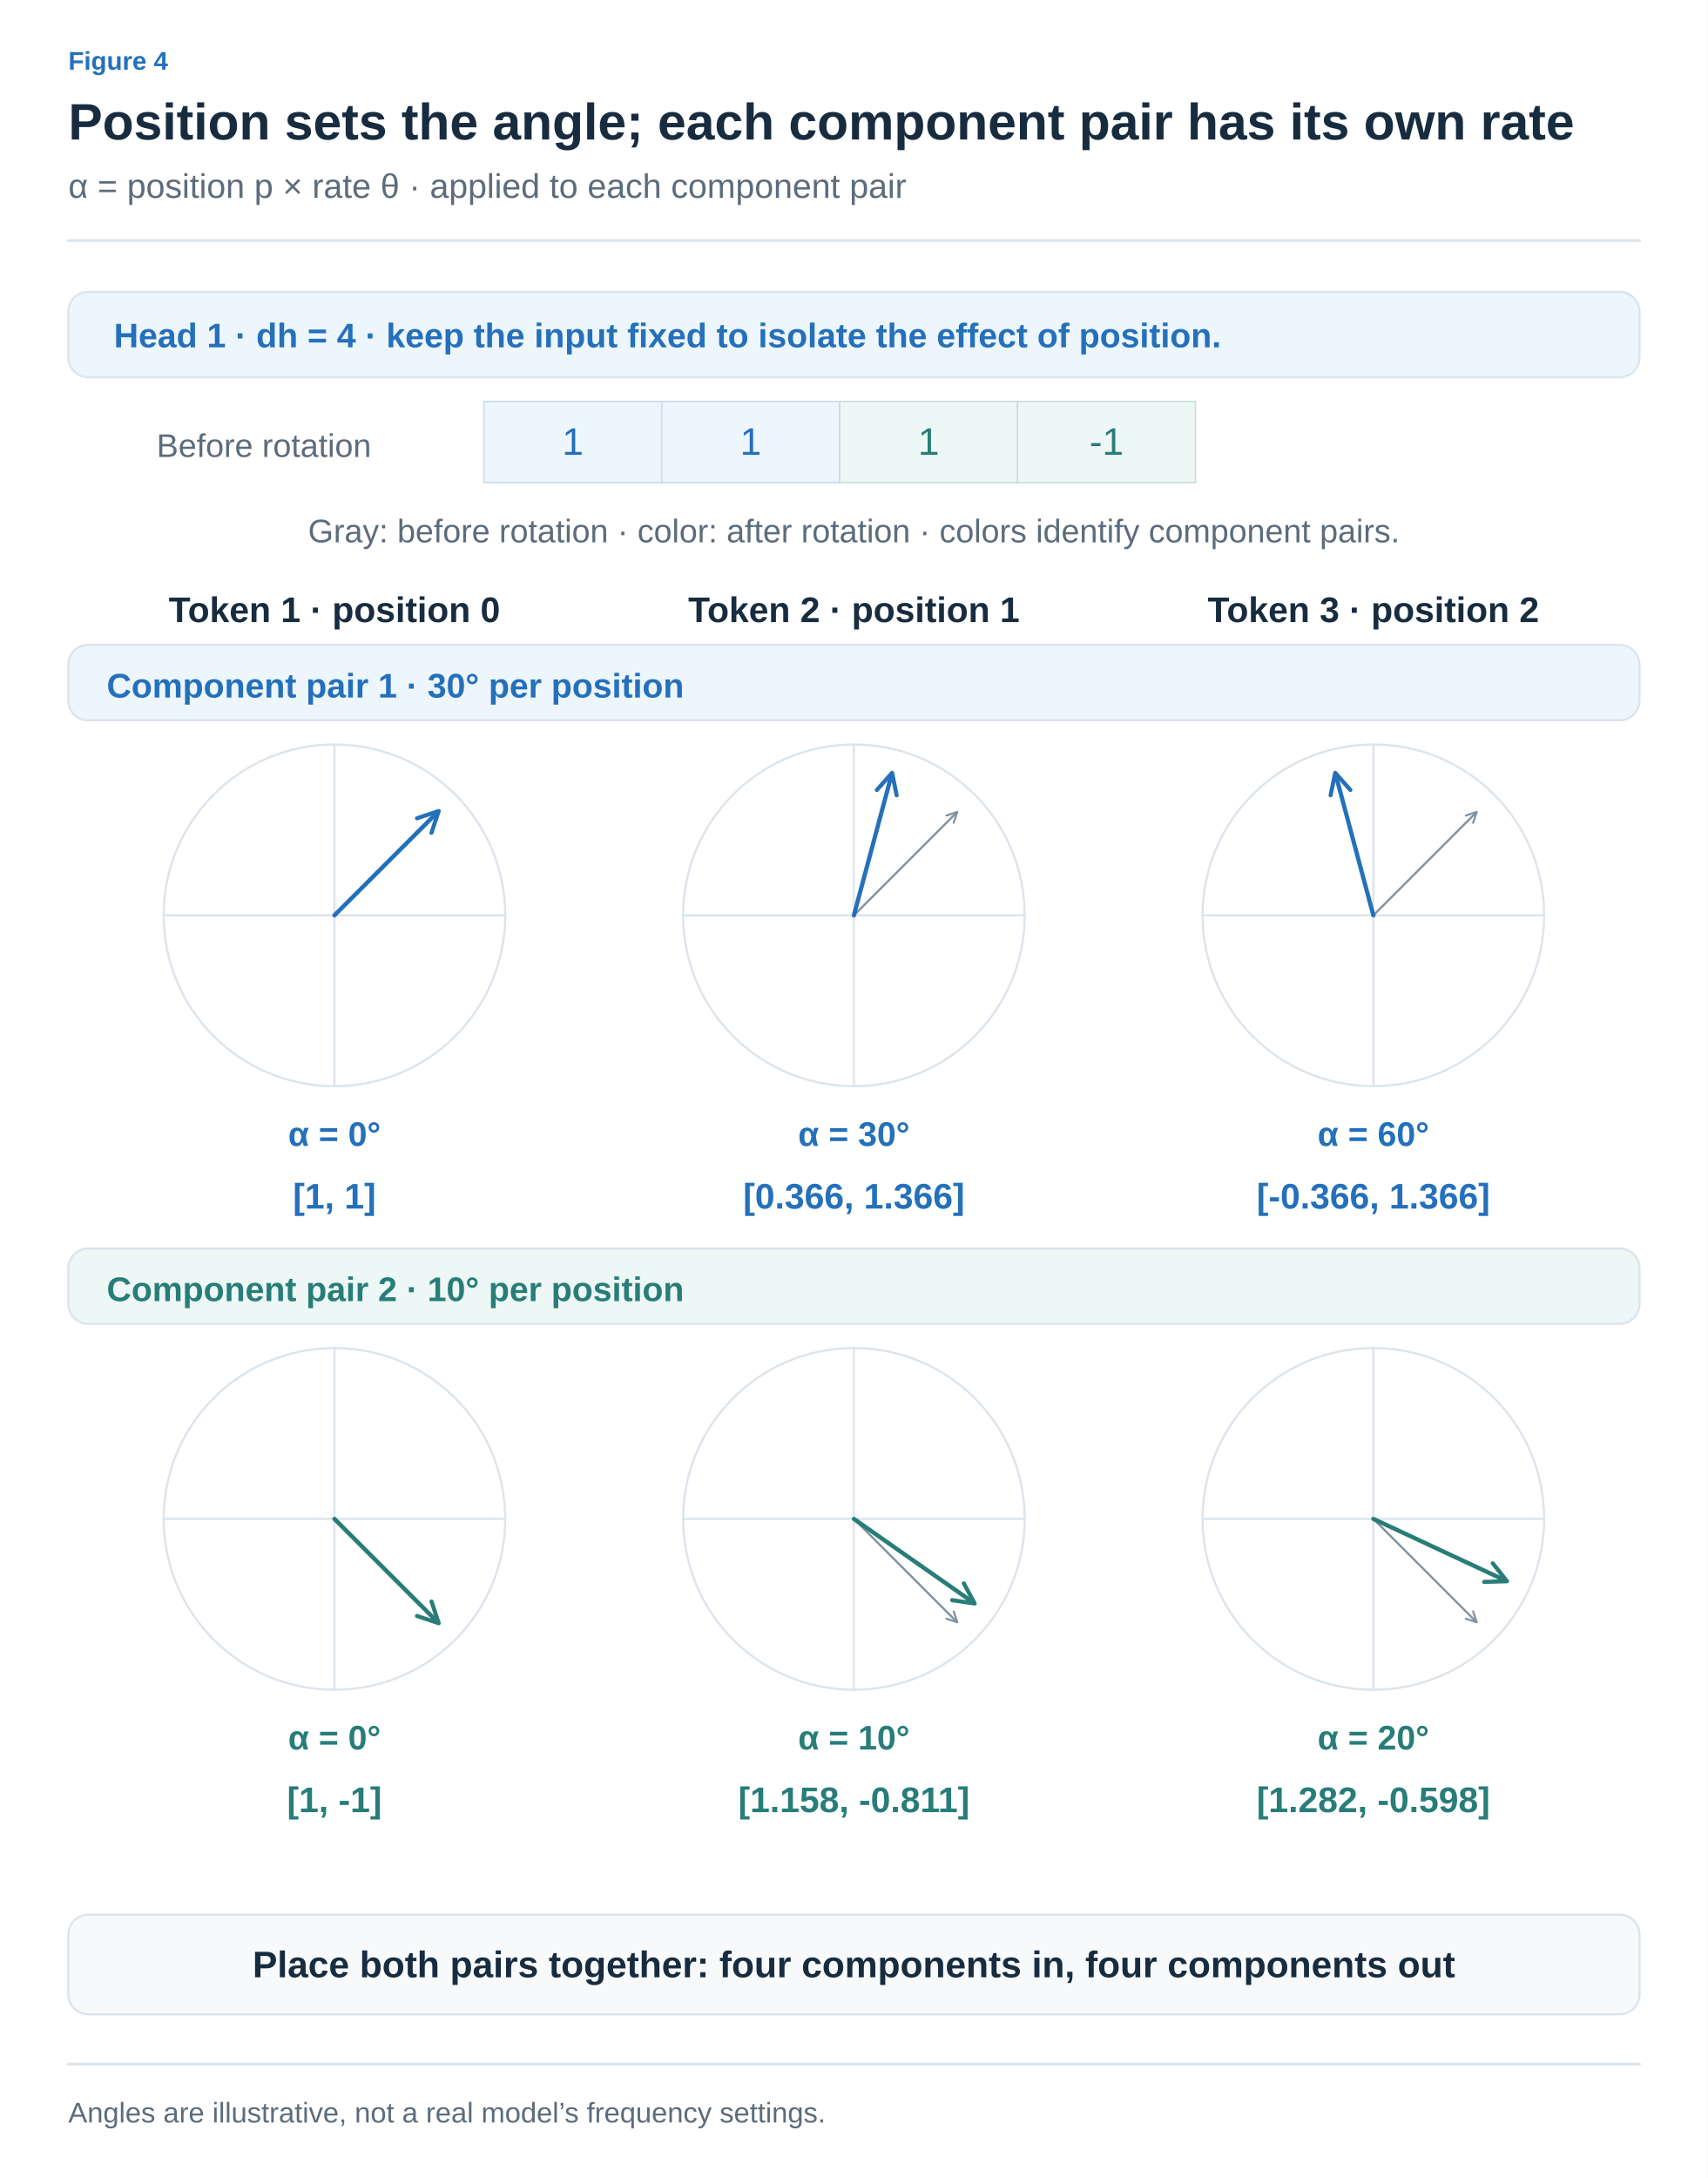
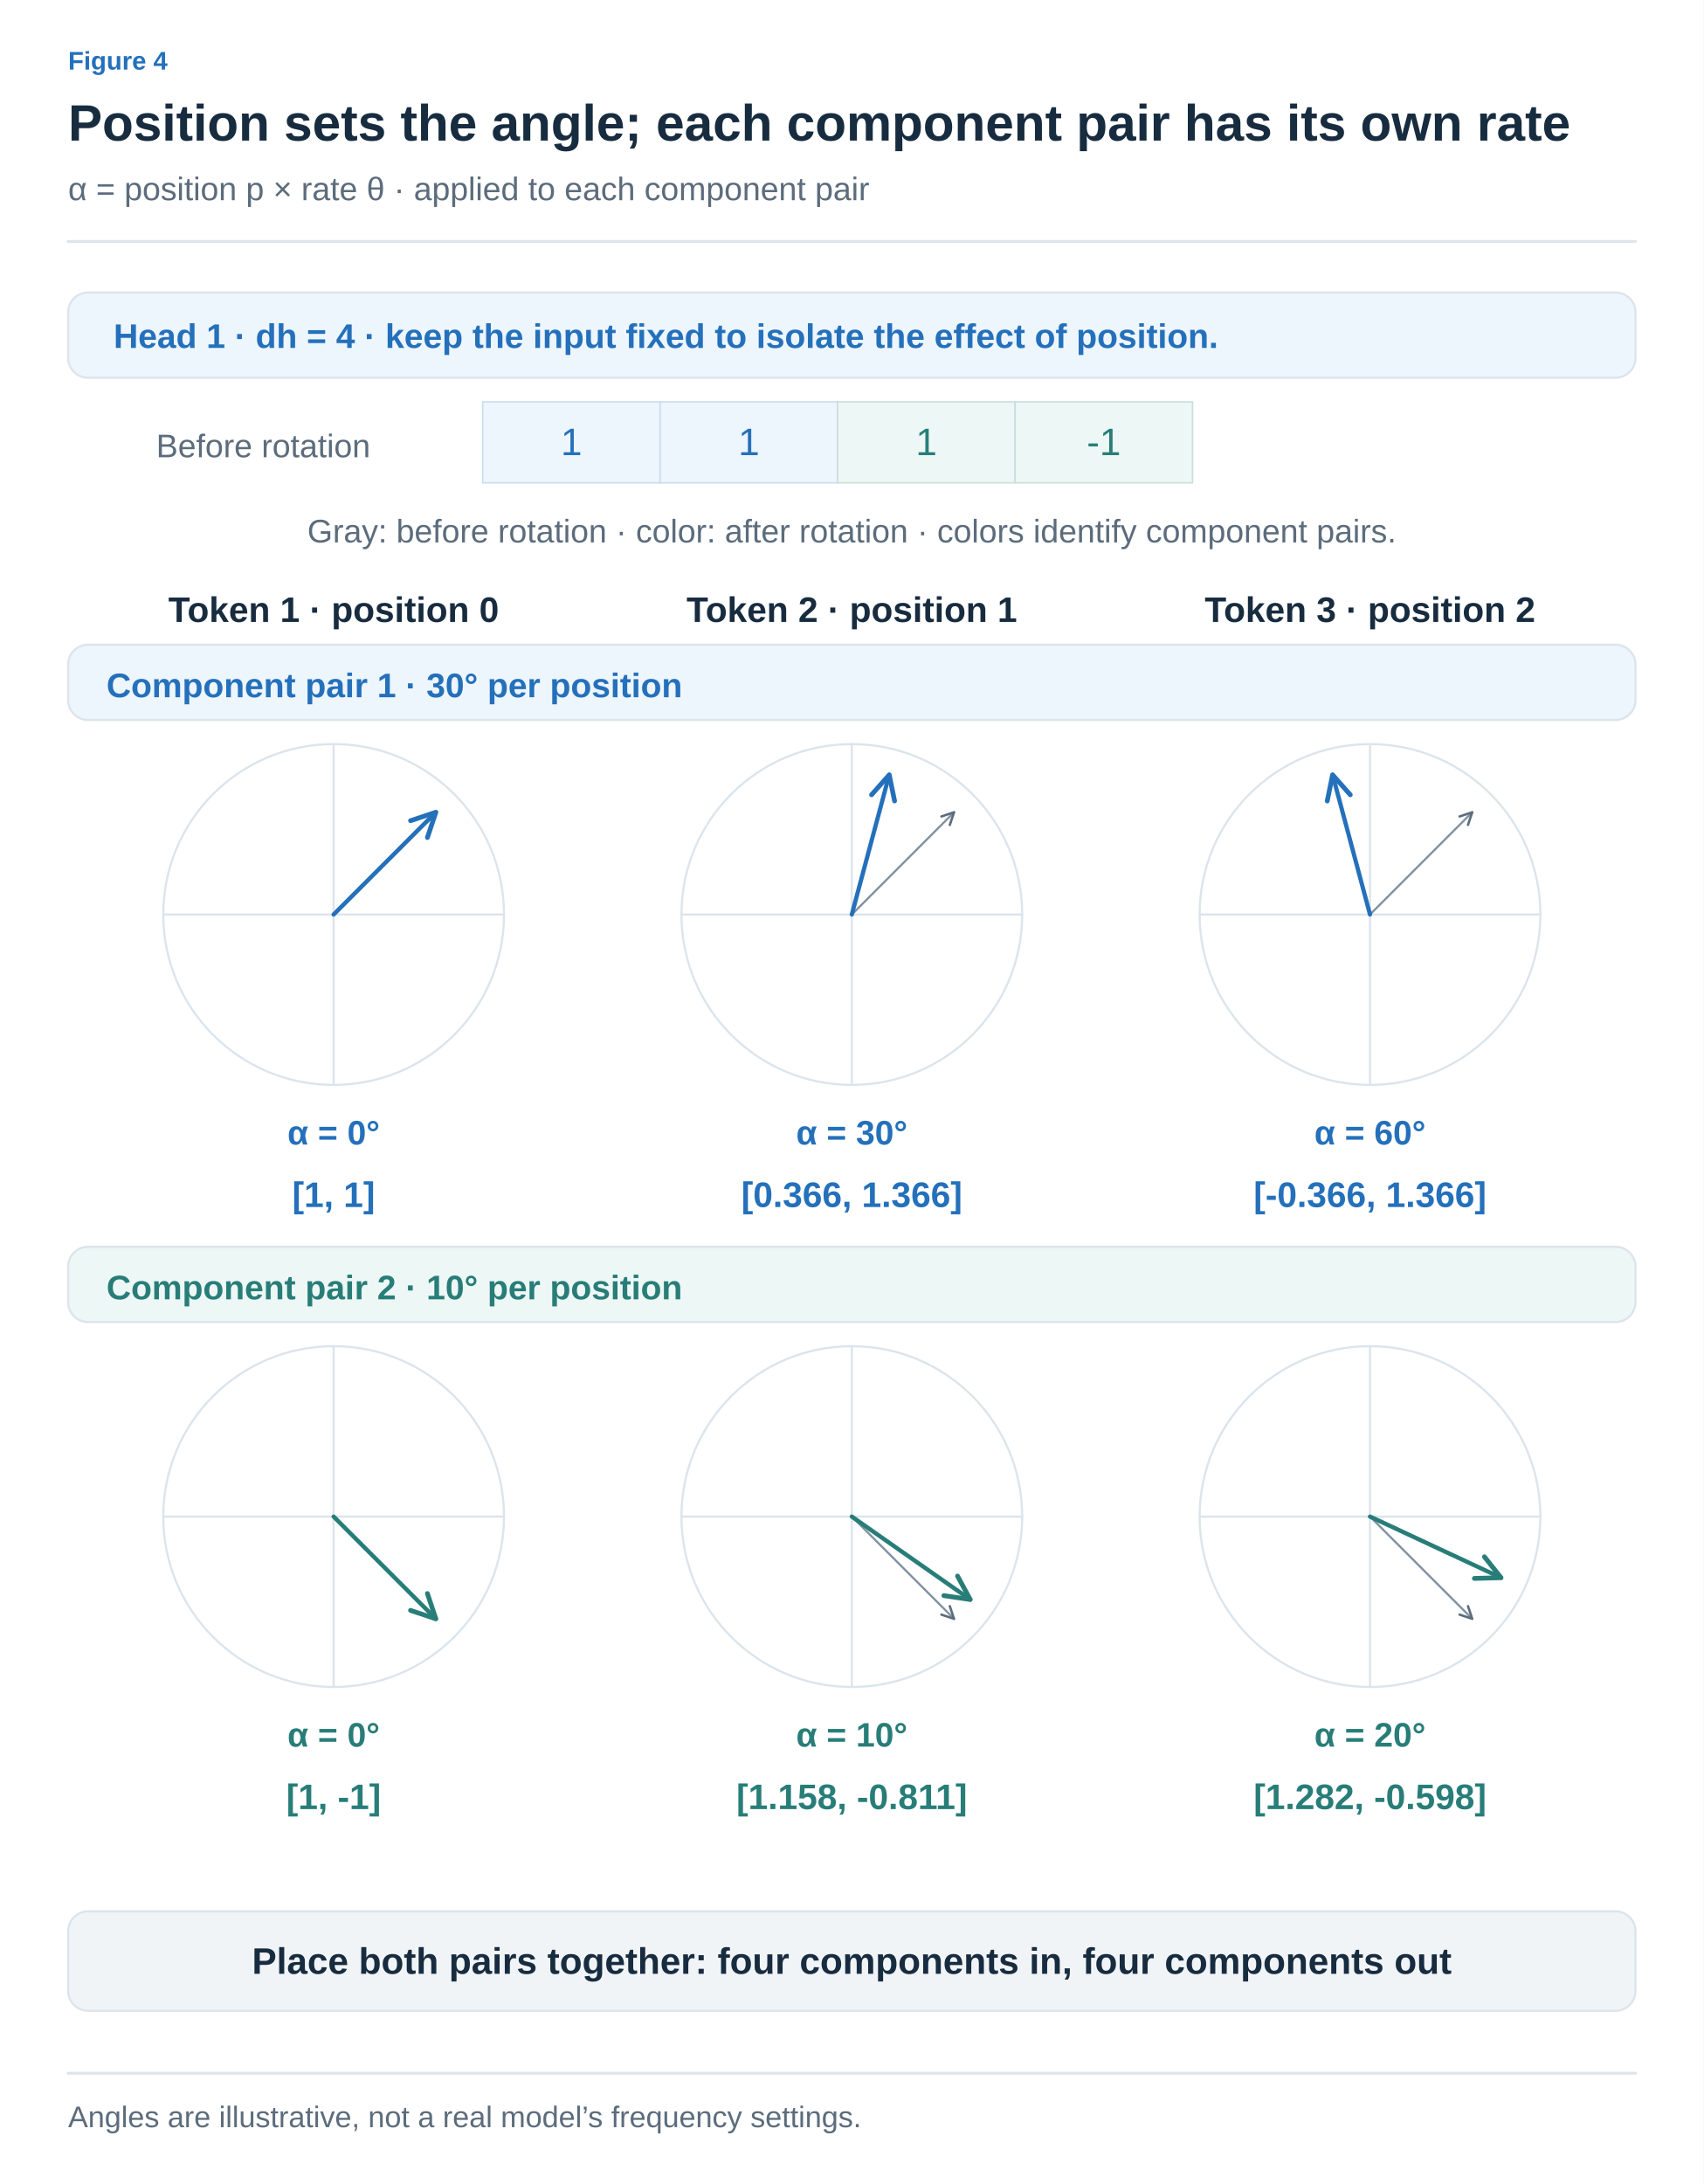
- <svg xmlns="http://www.w3.org/2000/svg" width="1200" height="1530" viewBox="0 0 1200 1530" role="img" aria-labelledby="title desc">
+ <svg xmlns="http://www.w3.org/2000/svg" width="1200" height="1538" viewBox="0 0 1200 1538" role="img" aria-labelledby="title desc">
  <defs>
-     <marker id="arrow-arrow" viewBox="0 0 10 10" refX="8" refY="5" markerWidth="6" markerHeight="6" orient="auto">
-       <path d="M1,1 L9,5 L1,9" fill="none" stroke="#8191A0" stroke-width="1.6" stroke-linecap="round" stroke-linejoin="round" />
+     <marker id="arrow-ink" viewBox="0 0 10 10" refX="9" refY="5" markerWidth="7" markerHeight="7" orient="auto">
+       <path d="M1 1 L9 5 L1 9" fill="none" stroke="#182C40" stroke-width="1.6" />
    </marker>
-     <marker id="blue-arrow" viewBox="0 0 10 10" refX="8" refY="5" markerWidth="6" markerHeight="6" orient="auto">
-       <path d="M1,1 L9,5 L1,9" fill="none" stroke="#2470BB" stroke-width="1.6" stroke-linecap="round" stroke-linejoin="round" />
+     <marker id="arrow-muted" viewBox="0 0 10 10" refX="9" refY="5" markerWidth="7" markerHeight="7" orient="auto">
+       <path d="M1 1 L9 5 L1 9" fill="none" stroke="#5C6C7C" stroke-width="1.6" />
    </marker>
-     <marker id="teal-arrow" viewBox="0 0 10 10" refX="8" refY="5" markerWidth="6" markerHeight="6" orient="auto">
-       <path d="M1,1 L9,5 L1,9" fill="none" stroke="#287D78" stroke-width="1.6" stroke-linecap="round" stroke-linejoin="round" />
+     <marker id="arrow-line" viewBox="0 0 10 10" refX="9" refY="5" markerWidth="7" markerHeight="7" orient="auto">
+       <path d="M1 1 L9 5 L1 9" fill="none" stroke="#DCE4EC" stroke-width="1.6" />
+     </marker>
+     <marker id="arrow-paper" viewBox="0 0 10 10" refX="9" refY="5" markerWidth="7" markerHeight="7" orient="auto">
+       <path d="M1 1 L9 5 L1 9" fill="none" stroke="#FFFFFF" stroke-width="1.6" />
+     </marker>
+     <marker id="arrow-blue" viewBox="0 0 10 10" refX="9" refY="5" markerWidth="7" markerHeight="7" orient="auto">
+       <path d="M1 1 L9 5 L1 9" fill="none" stroke="#2470BB" stroke-width="1.6" />
+     </marker>
+     <marker id="arrow-teal" viewBox="0 0 10 10" refX="9" refY="5" markerWidth="7" markerHeight="7" orient="auto">
+       <path d="M1 1 L9 5 L1 9" fill="none" stroke="#287D78" stroke-width="1.6" />
+     </marker>
+     <marker id="arrow-orange" viewBox="0 0 10 10" refX="9" refY="5" markerWidth="7" markerHeight="7" orient="auto">
+       <path d="M1 1 L9 5 L1 9" fill="none" stroke="#B55B22" stroke-width="1.6" />
+     </marker>
+     <marker id="arrow-purple" viewBox="0 0 10 10" refX="9" refY="5" markerWidth="7" markerHeight="7" orient="auto">
+       <path d="M1 1 L9 5 L1 9" fill="none" stroke="#7954A3" stroke-width="1.6" />
+     </marker>
+     <marker id="arrow-gray" viewBox="0 0 10 10" refX="9" refY="5" markerWidth="7" markerHeight="7" orient="auto">
+       <path d="M1 1 L9 5 L1 9" fill="none" stroke="#657789" stroke-width="1.6" />
+     </marker>
+     <marker id="arrow-red" viewBox="0 0 10 10" refX="9" refY="5" markerWidth="7" markerHeight="7" orient="auto">
+       <path d="M1 1 L9 5 L1 9" fill="none" stroke="#B34242" stroke-width="1.6" />
+     </marker>
+     <marker id="arrow-indigo" viewBox="0 0 10 10" refX="9" refY="5" markerWidth="7" markerHeight="7" orient="auto">
+       <path d="M1 1 L9 5 L1 9" fill="none" stroke="#4C60A8" stroke-width="1.6" />
    </marker>
  </defs>
-   <style>text{font-family:Arial,"Apple SD Gothic Neo","Noto Sans KR",sans-serif}path,line{stroke-linecap:round;stroke-linejoin:round}</style>
-   <rect width="1200" height="1530" fill="white" />
-   <text x="48" y="49" fill="#2470BB" font-size="18" font-weight="600" text-anchor="start">Figure 4</text>
-   <text x="48" y="98" fill="#182C40" font-size="36" font-weight="700" text-anchor="start">Position sets the angle; each component pair has its own rate</text>
-   <text x="48" y="139" fill="#5C6C7C" font-size="24" font-weight="400" text-anchor="start">α = position p × rate θ · applied to each component pair</text>
-   <path d="M48,169 L1152,169" fill="none" stroke="#DCE4EC" stroke-width="2" />
-   <rect x="48" y="205" width="1104" height="60" rx="14" fill="#EDF5FD" stroke="#DCE4EC" stroke-width="1.5" />
-   <text x="80" y="244" fill="#2470BB" font-size="24" font-weight="600" text-anchor="start">Head 1 · dh = 4 · keep the input fixed to isolate the effect of position.</text>
-   <text x="110" y="321" fill="#5C6C7C" font-size="23" font-weight="400" text-anchor="start">Before rotation</text>
-   <rect x="340.0" y="282" width="125.0" height="57" rx="0" fill="#EDF5FD" stroke="#C8DCEE" stroke-width="1" />
-   <text x="402.5" y="319.5" fill="#2470BB" font-size="27" font-weight="400" text-anchor="middle">1</text>
-   <rect x="465.0" y="282" width="125.0" height="57" rx="0" fill="#EDF5FD" stroke="#C8DCEE" stroke-width="1" />
-   <text x="527.5" y="319.5" fill="#2470BB" font-size="27" font-weight="400" text-anchor="middle">1</text>
-   <rect x="590.0" y="282" width="125.0" height="57" rx="0" fill="#EDF7F5" stroke="#C8DFDA" stroke-width="1" />
-   <text x="652.5" y="319.5" fill="#287D78" font-size="27" font-weight="400" text-anchor="middle">1</text>
-   <rect x="715.0" y="282" width="125.0" height="57" rx="0" fill="#EDF7F5" stroke="#C8DFDA" stroke-width="1" />
-   <text x="777.5" y="319.5" fill="#287D78" font-size="27" font-weight="400" text-anchor="middle">-1</text>
-   <text x="600" y="381" fill="#5C6C7C" font-size="23" font-weight="400" text-anchor="middle">Gray: before rotation · color: after rotation · colors identify component pairs.</text>
-   <text x="235" y="437" fill="#182C40" font-size="25" font-weight="600" text-anchor="middle">Token 1 · position 0</text>
-   <text x="600" y="437" fill="#182C40" font-size="25" font-weight="600" text-anchor="middle">Token 2 · position 1</text>
-   <text x="965" y="437" fill="#182C40" font-size="25" font-weight="600" text-anchor="middle">Token 3 · position 2</text>
-   <rect x="48" y="453" width="1104" height="53" rx="14" fill="#EDF5FD" stroke="#DCE4EC" stroke-width="1.5" />
-   <text x="75" y="490" fill="#2470BB" font-size="24" font-weight="600" text-anchor="start">Component pair 1 · 30° per position</text>
-   <path d="M115,643 L355,643" fill="none" stroke="#DCE4EC" stroke-width="1.5" />
-   <path d="M235,523 L235,763" fill="none" stroke="#DCE4EC" stroke-width="1.5" />
-   <circle cx="235" cy="643" r="120" fill="none" stroke="#DCE4EC" stroke-width="1.5" />
-   <path d="M235,643 L307,571" fill="none" stroke="#8191A0" stroke-width="1.5" marker-end="url(#arrow-arrow)" />
-   <path d="M235,643 L307.0,571.0" fill="none" stroke="#2470BB" stroke-width="3" marker-end="url(#blue-arrow)" />
-   <text x="235" y="805" fill="#2470BB" font-size="24" font-weight="600" text-anchor="middle">α = 0°</text>
-   <text x="235" y="849" fill="#2470BB" font-size="25" font-weight="600" text-anchor="middle">[1, 1]</text>
-   <path d="M480,643 L720,643" fill="none" stroke="#DCE4EC" stroke-width="1.5" />
-   <path d="M600,523 L600,763" fill="none" stroke="#DCE4EC" stroke-width="1.5" />
-   <circle cx="600" cy="643" r="120" fill="none" stroke="#DCE4EC" stroke-width="1.5" />
-   <path d="M600,643 L672,571" fill="none" stroke="#8191A0" stroke-width="1.5" marker-end="url(#arrow-arrow)" />
-   <path d="M600,643 L626.354,544.646" fill="none" stroke="#2470BB" stroke-width="3" marker-end="url(#blue-arrow)" />
-   <text x="600" y="805" fill="#2470BB" font-size="24" font-weight="600" text-anchor="middle">α = 30°</text>
-   <text x="600" y="849" fill="#2470BB" font-size="25" font-weight="600" text-anchor="middle">[0.366, 1.366]</text>
-   <path d="M845,643 L1085,643" fill="none" stroke="#DCE4EC" stroke-width="1.5" />
-   <path d="M965,523 L965,763" fill="none" stroke="#DCE4EC" stroke-width="1.5" />
-   <circle cx="965" cy="643" r="120" fill="none" stroke="#DCE4EC" stroke-width="1.5" />
-   <path d="M965,643 L1037,571" fill="none" stroke="#8191A0" stroke-width="1.5" marker-end="url(#arrow-arrow)" />
-   <path d="M965,643 L938.646,544.646" fill="none" stroke="#2470BB" stroke-width="3" marker-end="url(#blue-arrow)" />
-   <text x="965" y="805" fill="#2470BB" font-size="24" font-weight="600" text-anchor="middle">α = 60°</text>
-   <text x="965" y="849" fill="#2470BB" font-size="25" font-weight="600" text-anchor="middle">[-0.366, 1.366]</text>
-   <rect x="48" y="877" width="1104" height="53" rx="14" fill="#EDF7F5" stroke="#DCE4EC" stroke-width="1.5" />
-   <text x="75" y="914" fill="#287D78" font-size="24" font-weight="600" text-anchor="start">Component pair 2 · 10° per position</text>
-   <path d="M115,1067 L355,1067" fill="none" stroke="#DCE4EC" stroke-width="1.5" />
-   <path d="M235,947 L235,1187" fill="none" stroke="#DCE4EC" stroke-width="1.5" />
-   <circle cx="235" cy="1067" r="120" fill="none" stroke="#DCE4EC" stroke-width="1.5" />
-   <path d="M235,1067 L307,1139" fill="none" stroke="#8191A0" stroke-width="1.5" marker-end="url(#arrow-arrow)" />
-   <path d="M235,1067 L307.0,1139.0" fill="none" stroke="#287D78" stroke-width="3" marker-end="url(#teal-arrow)" />
-   <text x="235" y="1229" fill="#287D78" font-size="24" font-weight="600" text-anchor="middle">α = 0°</text>
-   <text x="235" y="1273" fill="#287D78" font-size="25" font-weight="600" text-anchor="middle">[1, -1]</text>
-   <path d="M480,1067 L720,1067" fill="none" stroke="#DCE4EC" stroke-width="1.5" />
-   <path d="M600,947 L600,1187" fill="none" stroke="#DCE4EC" stroke-width="1.5" />
-   <circle cx="600" cy="1067" r="120" fill="none" stroke="#DCE4EC" stroke-width="1.5" />
-   <path d="M600,1067 L672,1139" fill="none" stroke="#8191A0" stroke-width="1.5" marker-end="url(#arrow-arrow)" />
-   <path d="M600,1067 L683.409,1125.403" fill="none" stroke="#287D78" stroke-width="3" marker-end="url(#teal-arrow)" />
-   <text x="600" y="1229" fill="#287D78" font-size="24" font-weight="600" text-anchor="middle">α = 10°</text>
-   <text x="600" y="1273" fill="#287D78" font-size="25" font-weight="600" text-anchor="middle">[1.158, -0.811]</text>
-   <path d="M845,1067 L1085,1067" fill="none" stroke="#DCE4EC" stroke-width="1.5" />
-   <path d="M965,947 L965,1187" fill="none" stroke="#DCE4EC" stroke-width="1.5" />
-   <circle cx="965" cy="1067" r="120" fill="none" stroke="#DCE4EC" stroke-width="1.5" />
-   <path d="M965,1067 L1037,1139" fill="none" stroke="#8191A0" stroke-width="1.5" marker-end="url(#arrow-arrow)" />
-   <path d="M965,1067 L1057.283,1110.032" fill="none" stroke="#287D78" stroke-width="3" marker-end="url(#teal-arrow)" />
-   <text x="965" y="1229" fill="#287D78" font-size="24" font-weight="600" text-anchor="middle">α = 20°</text>
-   <text x="965" y="1273" fill="#287D78" font-size="25" font-weight="600" text-anchor="middle">[1.282, -0.598]</text>
-   <rect x="48" y="1345" width="1104" height="70" rx="14" fill="#F7F9FB" stroke="#DCE4EC" stroke-width="1.5" />
-   <text x="600" y="1389" fill="#182C40" font-size="26" font-weight="600" text-anchor="middle">Place both pairs together: four components in, four components out</text>
-   <path d="M48,1450 L1152,1450" fill="none" stroke="#DCE4EC" stroke-width="2" />
-   <text x="48" y="1491" fill="#5C6C7C" font-size="20" font-weight="400" text-anchor="start">Angles are illustrative, not a real model’s frequency settings.</text>
+   <style>text{font-family:Arial,"Apple SD Gothic Neo","Noto Sans KR",sans-serif}text[font-family]{font-family:Menlo,Consolas,monospace}path{stroke-linecap:round;stroke-linejoin:round}</style>
+   <rect width="100%" height="100%" fill="white" />
+   <text x="48" y="49" fill="#2470BB" font-size="18" font-weight="600" text-anchor="start" data-max-width="1104">Figure 4</text>
+   <text x="48" y="99" fill="#182C40" font-size="36" font-weight="700" text-anchor="start" data-max-width="1104">Position sets the angle; each component pair has its own rate</text>
+   <text x="48" y="141" fill="#5C6C7C" font-size="23" font-weight="400" text-anchor="start" data-max-width="1104">α = position p × rate θ · applied to each component pair</text>
+   <path d="M48,170 H1152" stroke="#DCE4EC" stroke-width="2" />
+   <g transform="translate(48 206) scale(1)" data-panel="1">
+     <g transform="translate(-48 -205)">
+       <rect x="48" y="205" width="1104" height="60" rx="14" fill="#EDF5FD" stroke="#DCE4EC" stroke-width="1.5" />
+       <text x="80" y="244" fill="#2470BB" font-size="24" font-weight="600" text-anchor="start">Head 1 · dh = 4 · keep the input fixed to isolate the effect of position.</text>
+       <text x="110" y="321" fill="#5C6C7C" font-size="23" font-weight="400" text-anchor="start">Before rotation</text>
+       <rect x="340" y="282" width="125" height="57" rx="0" fill="#EDF5FD" stroke="#C8DCEE" stroke-width="1" />
+       <text x="402.5" y="319.5" fill="#2470BB" font-size="27" font-weight="400" text-anchor="middle">1</text>
+       <rect x="465" y="282" width="125" height="57" rx="0" fill="#EDF5FD" stroke="#C8DCEE" stroke-width="1" />
+       <text x="527.5" y="319.5" fill="#2470BB" font-size="27" font-weight="400" text-anchor="middle">1</text>
+       <rect x="590" y="282" width="125" height="57" rx="0" fill="#EDF7F5" stroke="#C8DFDA" stroke-width="1" />
+       <text x="652.5" y="319.5" fill="#287D78" font-size="27" font-weight="400" text-anchor="middle">1</text>
+       <rect x="715" y="282" width="125" height="57" rx="0" fill="#EDF7F5" stroke="#C8DFDA" stroke-width="1" />
+       <text x="777.5" y="319.5" fill="#287D78" font-size="27" font-weight="400" text-anchor="middle">-1</text>
+       <text x="600" y="381" fill="#5C6C7C" font-size="23" font-weight="400" text-anchor="middle">Gray: before rotation · color: after rotation · colors identify component pairs.</text>
+       <text x="235" y="437" fill="#182C40" font-size="25" font-weight="600" text-anchor="middle">Token 1 · position 0</text>
+       <text x="600" y="437" fill="#182C40" font-size="25" font-weight="600" text-anchor="middle">Token 2 · position 1</text>
+       <text x="965" y="437" fill="#182C40" font-size="25" font-weight="600" text-anchor="middle">Token 3 · position 2</text>
+       <rect x="48" y="453" width="1104" height="53" rx="14" fill="#EDF5FD" stroke="#DCE4EC" stroke-width="1.5" />
+       <text x="75" y="490" fill="#2470BB" font-size="24" font-weight="600" text-anchor="start">Component pair 1 · 30° per position</text>
+       <path d="M115,643 L355,643" fill="none" stroke="#DCE4EC" stroke-width="1.5" />
+       <path d="M235,523 L235,763" fill="none" stroke="#DCE4EC" stroke-width="1.5" />
+       <circle cx="235" cy="643" r="120" fill="none" stroke="#DCE4EC" stroke-width="1.5" />
+       <path d="M235,643 L307,571" fill="none" stroke="#8191A0" stroke-width="1.5" marker-end="url(#arrow-muted)" />
+       <path d="M235,643 L307.0,571.0" fill="none" stroke="#2470BB" stroke-width="3" marker-end="url(#arrow-blue)" />
+       <text x="235" y="805" fill="#2470BB" font-size="24" font-weight="600" text-anchor="middle">α = 0°</text>
+       <text x="235" y="849" fill="#2470BB" font-size="25" font-weight="600" text-anchor="middle">[1, 1]</text>
+       <path d="M480,643 L720,643" fill="none" stroke="#DCE4EC" stroke-width="1.5" />
+       <path d="M600,523 L600,763" fill="none" stroke="#DCE4EC" stroke-width="1.5" />
+       <circle cx="600" cy="643" r="120" fill="none" stroke="#DCE4EC" stroke-width="1.5" />
+       <path d="M600,643 L672,571" fill="none" stroke="#8191A0" stroke-width="1.5" marker-end="url(#arrow-muted)" />
+       <path d="M600,643 L626.354,544.646" fill="none" stroke="#2470BB" stroke-width="3" marker-end="url(#arrow-blue)" />
+       <text x="600" y="805" fill="#2470BB" font-size="24" font-weight="600" text-anchor="middle">α = 30°</text>
+       <text x="600" y="849" fill="#2470BB" font-size="25" font-weight="600" text-anchor="middle">[0.366, 1.366]</text>
+       <path d="M845,643 L1085,643" fill="none" stroke="#DCE4EC" stroke-width="1.5" />
+       <path d="M965,523 L965,763" fill="none" stroke="#DCE4EC" stroke-width="1.5" />
+       <circle cx="965" cy="643" r="120" fill="none" stroke="#DCE4EC" stroke-width="1.5" />
+       <path d="M965,643 L1037,571" fill="none" stroke="#8191A0" stroke-width="1.5" marker-end="url(#arrow-muted)" />
+       <path d="M965,643 L938.646,544.646" fill="none" stroke="#2470BB" stroke-width="3" marker-end="url(#arrow-blue)" />
+       <text x="965" y="805" fill="#2470BB" font-size="24" font-weight="600" text-anchor="middle">α = 60°</text>
+       <text x="965" y="849" fill="#2470BB" font-size="25" font-weight="600" text-anchor="middle">[-0.366, 1.366]</text>
+       <rect x="48" y="877" width="1104" height="53" rx="14" fill="#EDF7F5" stroke="#DCE4EC" stroke-width="1.5" />
+       <text x="75" y="914" fill="#287D78" font-size="24" font-weight="600" text-anchor="start">Component pair 2 · 10° per position</text>
+       <path d="M115,1067 L355,1067" fill="none" stroke="#DCE4EC" stroke-width="1.5" />
+       <path d="M235,947 L235,1187" fill="none" stroke="#DCE4EC" stroke-width="1.5" />
+       <circle cx="235" cy="1067" r="120" fill="none" stroke="#DCE4EC" stroke-width="1.5" />
+       <path d="M235,1067 L307,1139" fill="none" stroke="#8191A0" stroke-width="1.5" marker-end="url(#arrow-muted)" />
+       <path d="M235,1067 L307.0,1139.0" fill="none" stroke="#287D78" stroke-width="3" marker-end="url(#arrow-teal)" />
+       <text x="235" y="1229" fill="#287D78" font-size="24" font-weight="600" text-anchor="middle">α = 0°</text>
+       <text x="235" y="1273" fill="#287D78" font-size="25" font-weight="600" text-anchor="middle">[1, -1]</text>
+       <path d="M480,1067 L720,1067" fill="none" stroke="#DCE4EC" stroke-width="1.5" />
+       <path d="M600,947 L600,1187" fill="none" stroke="#DCE4EC" stroke-width="1.5" />
+       <circle cx="600" cy="1067" r="120" fill="none" stroke="#DCE4EC" stroke-width="1.5" />
+       <path d="M600,1067 L672,1139" fill="none" stroke="#8191A0" stroke-width="1.5" marker-end="url(#arrow-muted)" />
+       <path d="M600,1067 L683.409,1125.403" fill="none" stroke="#287D78" stroke-width="3" marker-end="url(#arrow-teal)" />
+       <text x="600" y="1229" fill="#287D78" font-size="24" font-weight="600" text-anchor="middle">α = 10°</text>
+       <text x="600" y="1273" fill="#287D78" font-size="25" font-weight="600" text-anchor="middle">[1.158, -0.811]</text>
+       <path d="M845,1067 L1085,1067" fill="none" stroke="#DCE4EC" stroke-width="1.5" />
+       <path d="M965,947 L965,1187" fill="none" stroke="#DCE4EC" stroke-width="1.5" />
+       <circle cx="965" cy="1067" r="120" fill="none" stroke="#DCE4EC" stroke-width="1.5" />
+       <path d="M965,1067 L1037,1139" fill="none" stroke="#8191A0" stroke-width="1.5" marker-end="url(#arrow-muted)" />
+       <path d="M965,1067 L1057.283,1110.032" fill="none" stroke="#287D78" stroke-width="3" marker-end="url(#arrow-teal)" />
+       <text x="965" y="1229" fill="#287D78" font-size="24" font-weight="600" text-anchor="middle">α = 20°</text>
+       <text x="965" y="1273" fill="#287D78" font-size="25" font-weight="600" text-anchor="middle">[1.282, -0.598]</text>
+       <rect x="48" y="1345" width="1104" height="70" rx="14" fill="#F1F4F7" stroke="#DCE4EC" stroke-width="1.5" />
+       <text x="600" y="1389" fill="#182C40" font-size="26" font-weight="600" text-anchor="middle">Place both pairs together: four components in, four components out</text>
+     </g>
+   </g>
+   <path d="M48,1460 H1152" stroke="#DCE4EC" stroke-width="2" />
+   <text x="48" y="1498" fill="#5C6C7C" font-size="21" font-weight="400" text-anchor="start" data-max-width="1104">Angles are illustrative, not a real model’s frequency settings.</text>
</svg>
